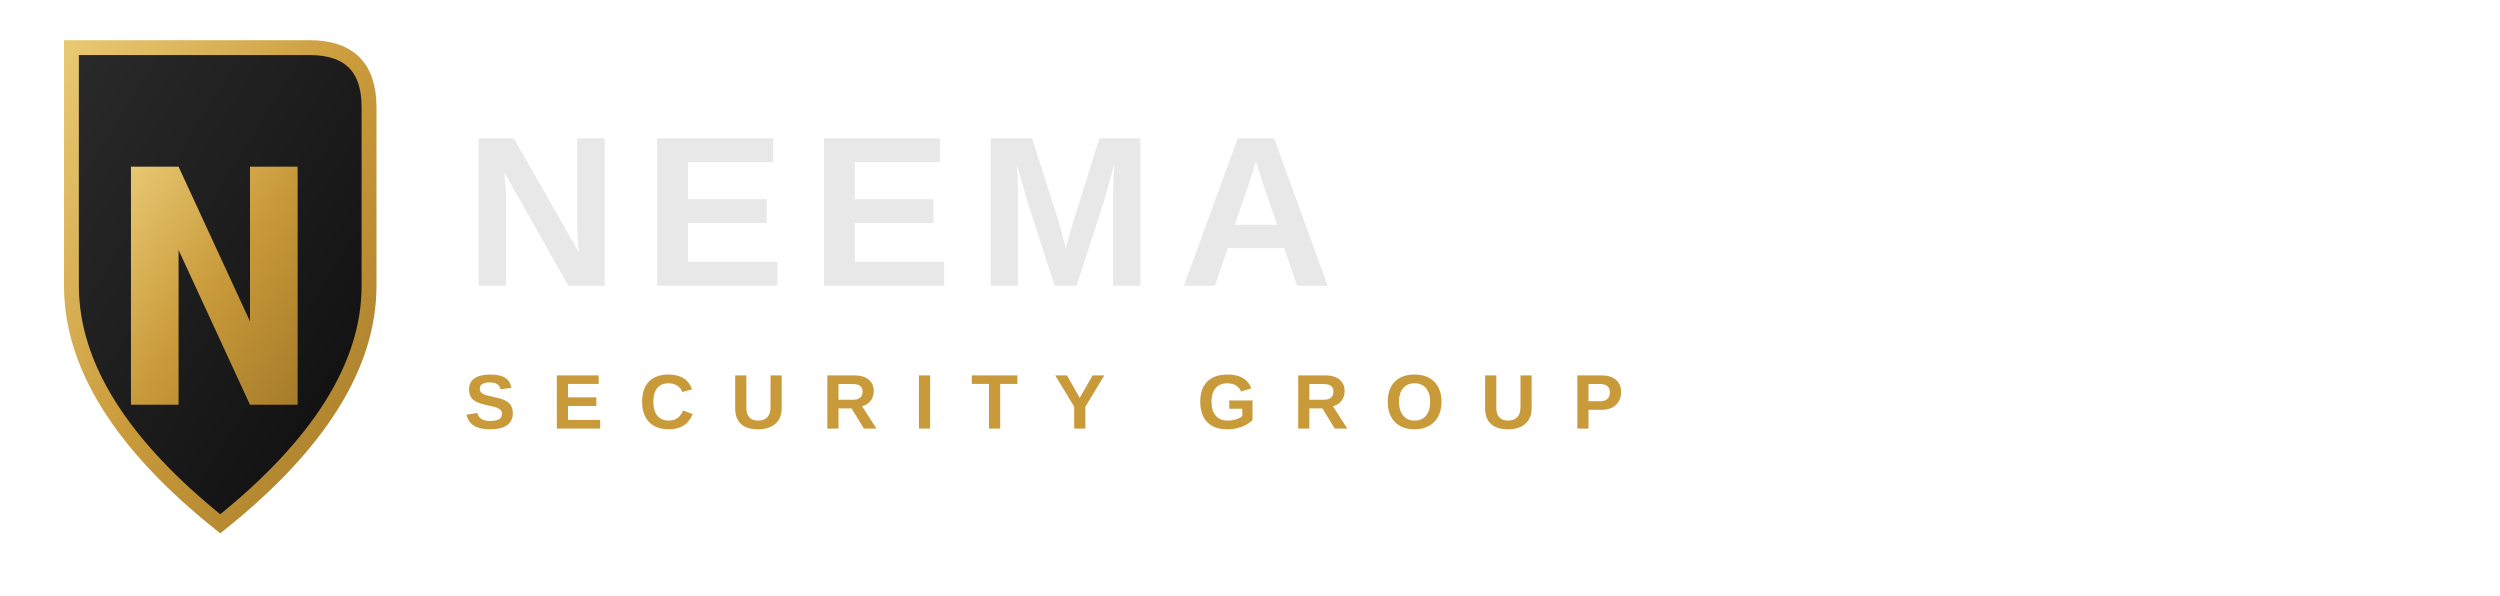
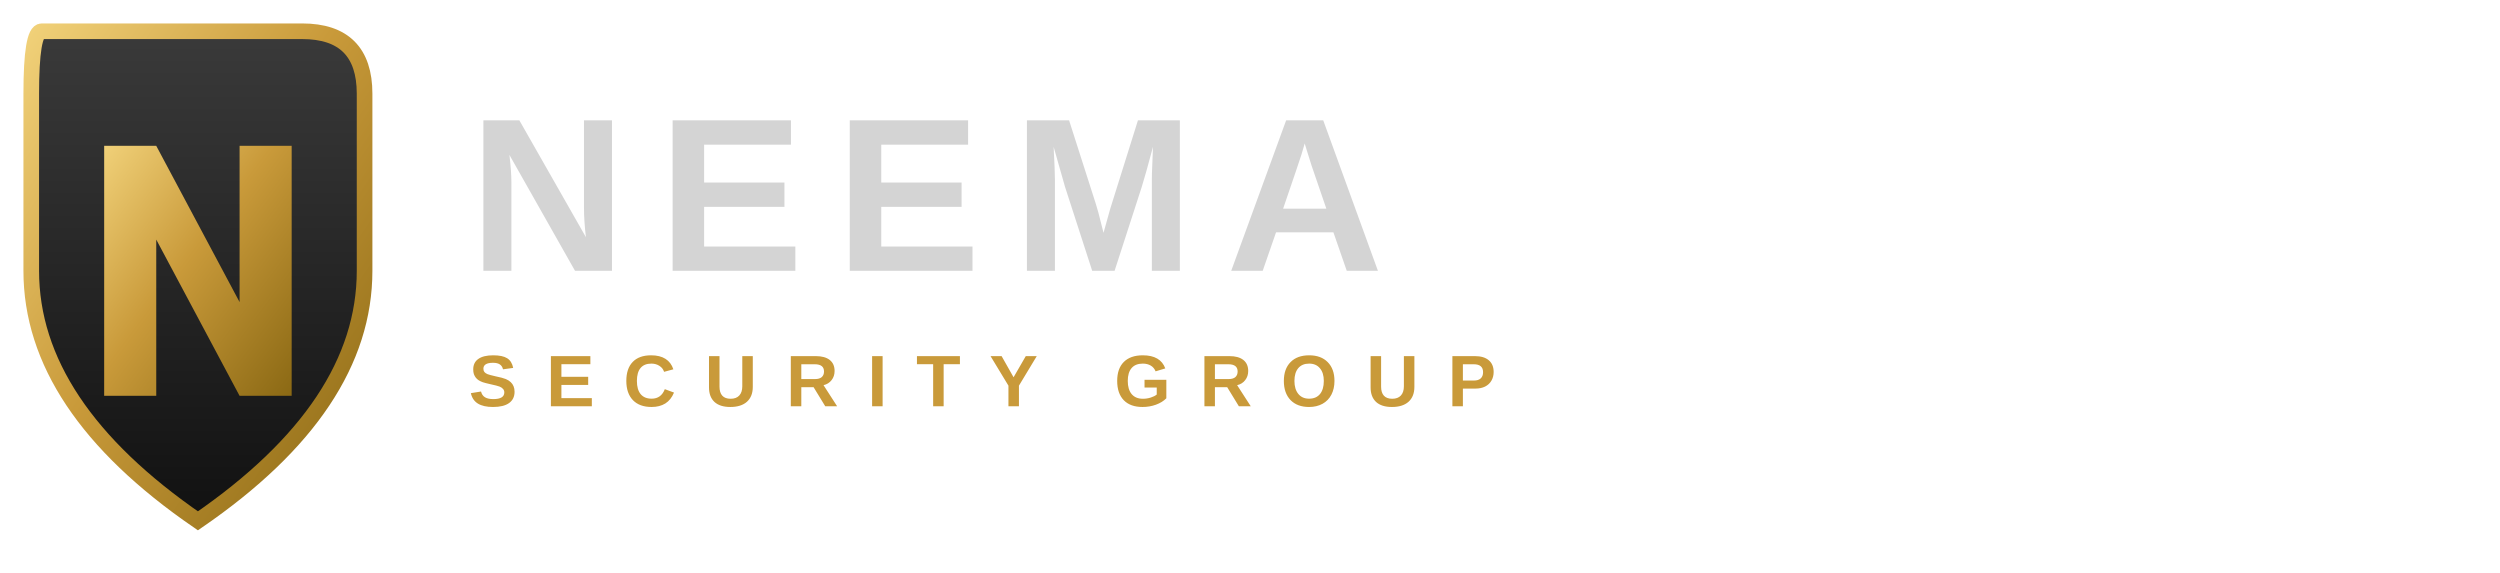
- <svg xmlns="http://www.w3.org/2000/svg" viewBox="0 0 420 100" fill="none">
+ <svg xmlns="http://www.w3.org/2000/svg" viewBox="0 0 480 110" fill="none">
  <defs>
-     <linearGradient id="goldGrad" x1="0%" y1="0%" x2="100%" y2="100%">
-       <stop offset="0%" stop-color="#E8C872" />
-       <stop offset="50%" stop-color="#C99A3A" />
-       <stop offset="100%" stop-color="#A67C2A" />
+     <linearGradient id="gold" x1="0%" y1="0%" x2="100%" y2="100%">
+       <stop offset="0%" stop-color="#F0D078" />
+       <stop offset="45%" stop-color="#C99A3A" />
+       <stop offset="100%" stop-color="#8B6914" />
    </linearGradient>
-     <linearGradient id="darkGrad" x1="0%" y1="0%" x2="100%" y2="100%">
-       <stop offset="0%" stop-color="#2A2A2A" />
-       <stop offset="100%" stop-color="#0D0D0D" />
+     <linearGradient id="metal" x1="0%" y1="0%" x2="0%" y2="100%">
+       <stop offset="0%" stop-color="#3A3A3A" />
+       <stop offset="100%" stop-color="#111111" />
    </linearGradient>
  </defs>
-   <path d="M12 8 L52 8 Q62 8 62 18 L62 48 Q62 68 37 88 Q12 68 12 48 Z" fill="url(#darkGrad)" stroke="url(#goldGrad)" stroke-width="2.5" />
-   <path d="M22 28 L22 68 L30 68 L30 42 L42 68 L50 68 L50 28 L42 28 L42 54 L30 28 Z" fill="url(#goldGrad)" />
-   <text x="78" y="48" font-family="Arial, Helvetica, sans-serif" font-size="36" font-weight="700" fill="#E8E8E8" letter-spacing="4">NEEMA</text>
-   <text x="78" y="72" font-family="Arial, Helvetica, sans-serif" font-size="13" font-weight="600" fill="#C99A3A" letter-spacing="6">SECURITY GROUP</text>
+   <path d="M8 6 L58 6 Q70 6 70 18 L70 52 Q70 78 38 100 Q6 78 6 52 L6 18 Q6 6 8 6 Z" fill="url(#metal)" stroke="url(#gold)" stroke-width="3" />
+   <path d="M20 28 L20 76 L30 76 L30 46 L46 76 L56 76 L56 28 L46 28 L46 58 L30 28 Z" fill="url(#gold)" />
+   <text x="90" y="52" font-family="Arial Black, Arial, Helvetica, sans-serif" font-size="42" font-weight="800" fill="#D4D4D4" letter-spacing="6">NEEMA</text>
+   <text x="90" y="78" font-family="Arial, Helvetica, sans-serif" font-size="14" font-weight="600" fill="#C99A3A" letter-spacing="5.5">SECURITY GROUP</text>
</svg>
